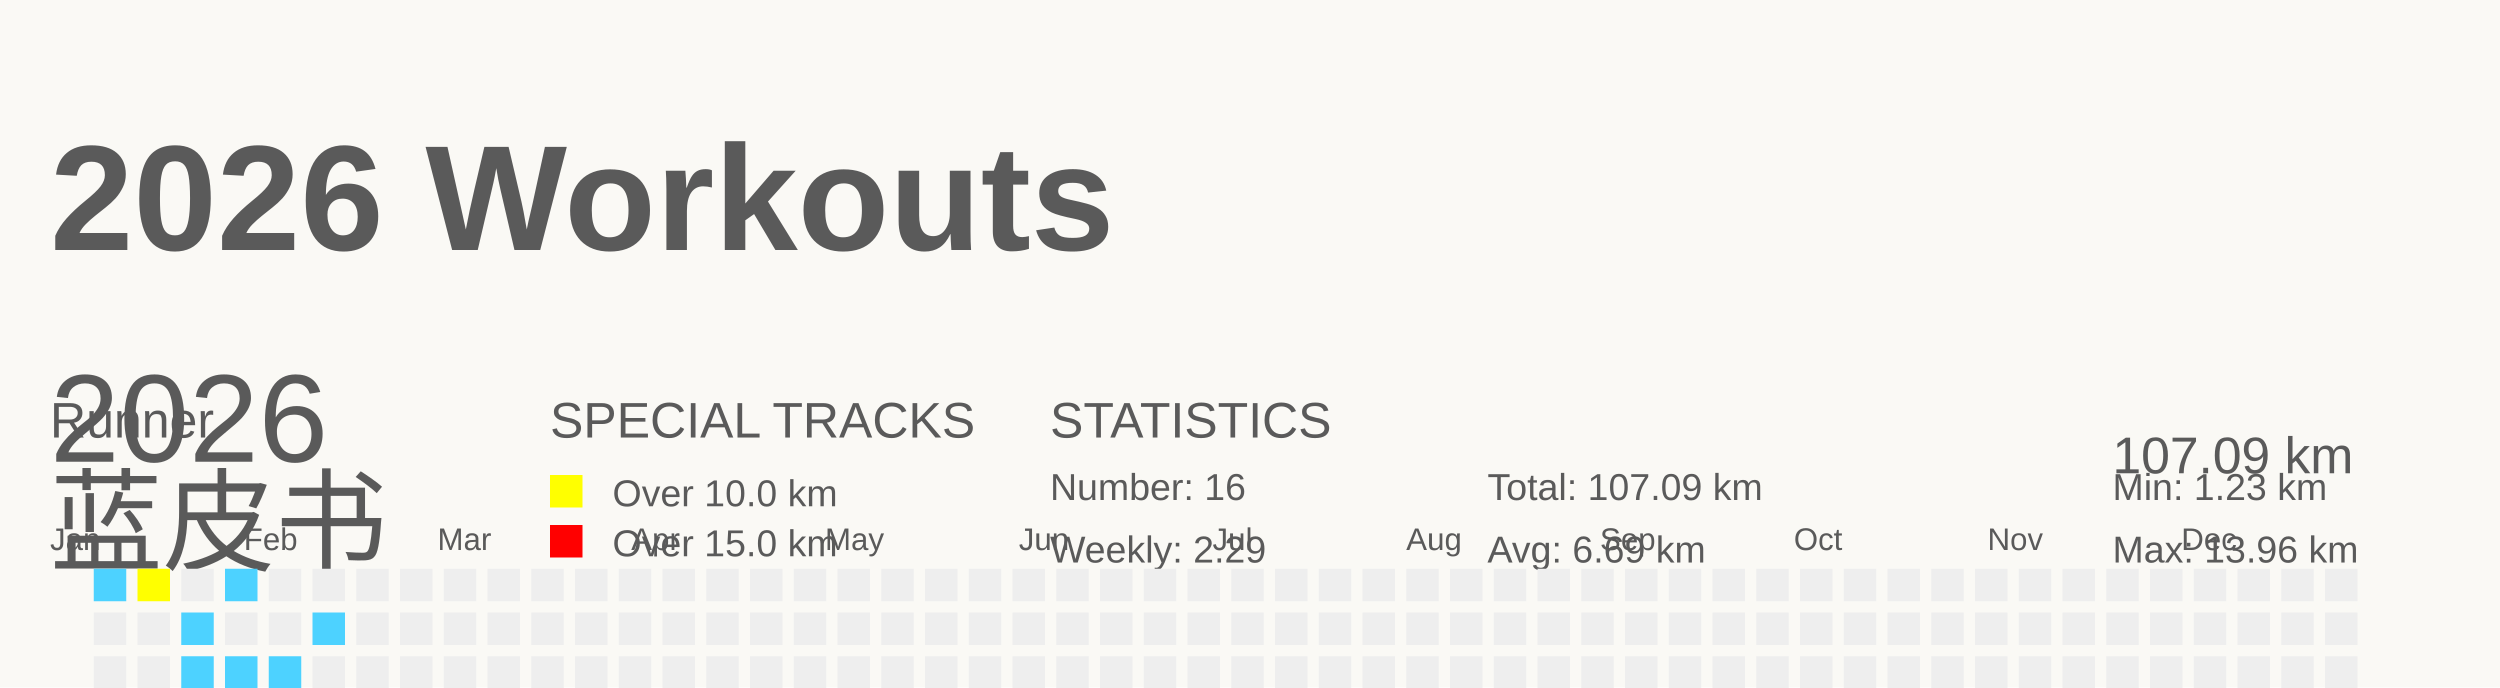
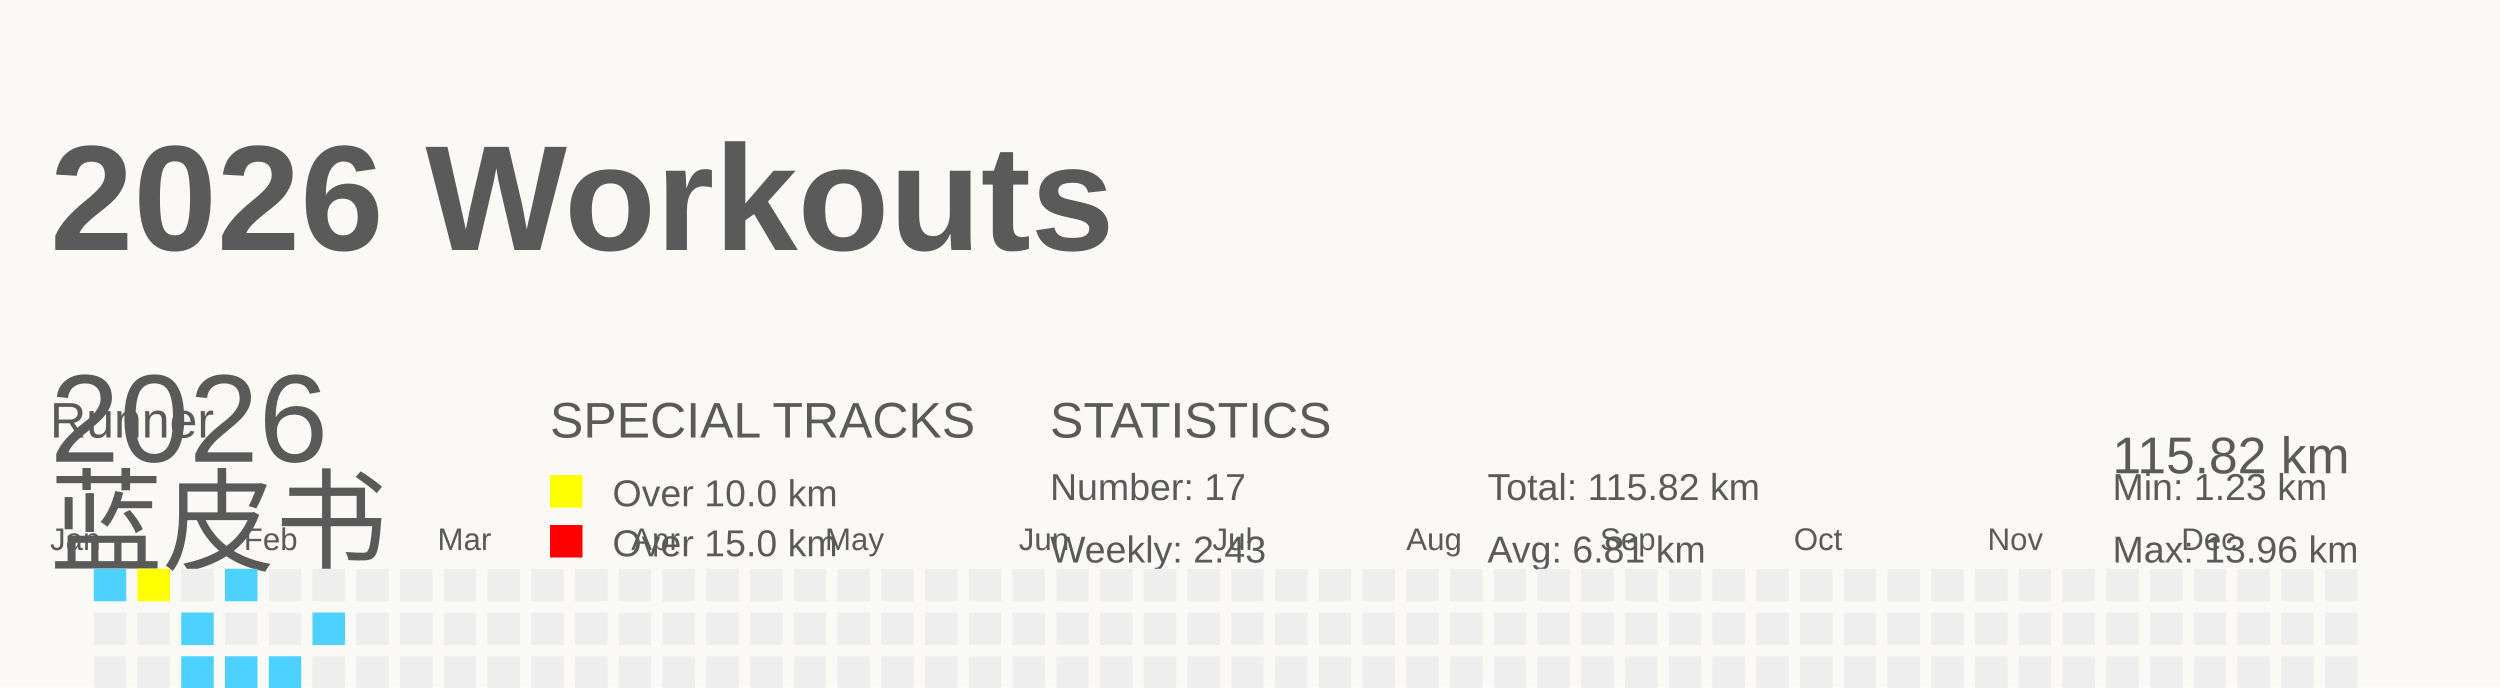
<svg xmlns="http://www.w3.org/2000/svg" baseProfile="full" height="55" version="1.1" viewBox="0 0 200 55" width="200">
  <defs />
  <rect fill="#FAF9F5" height="55" width="200" x="0" y="0" />
  <g id="tracks" />
  <text fill="#5A5A5A" style="font-size:12px; font-family:Arial; font-weight:bold;" x="4" y="20">2026 Workouts</text>
  <text fill="#5A5A5A" style="font-size:4px; font-family:Arial" x="4" y="35">Runner</text>
  <text fill="#5A5A5A" style="font-size:9px; font-family:Arial" x="4" y="45">蓝皮书</text>
  <text fill="#5A5A5A" style="font-size:4px; font-family:Arial" x="44" y="35">SPECIAL TRACKS</text>
  <rect fill="yellow" height="2.6" width="2.6" x="44" y="38" />
  <text fill="#5A5A5A" style="font-size:3px; font-family:Arial" x="49" y="40.5">Over 10.0 km</text>
  <rect fill="red" height="2.6" width="2.6" x="44" y="42" />
  <text fill="#5A5A5A" style="font-size:3px; font-family:Arial" x="49" y="44.5">Over 15.0 km</text>
  <text fill="#5A5A5A" style="font-size:4px; font-family:Arial" x="84" y="35">STATISTICS</text>
-   <text fill="#5A5A5A" style="font-size:3px; font-family:Arial" x="84" y="40">Number: 16</text>
-   <text fill="#5A5A5A" style="font-size:3px; font-family:Arial" x="84" y="45">Weekly: 2.29</text>
-   <text fill="#5A5A5A" style="font-size:3px; font-family:Arial" x="119" y="40">Total: 107.09 km</text>
-   <text fill="#5A5A5A" style="font-size:3px; font-family:Arial" x="119" y="45">Avg: 6.69 km</text>
+   <text fill="#5A5A5A" style="font-size:3px; font-family:Arial" x="84" y="40">Number: 17</text>
+   <text fill="#5A5A5A" style="font-size:3px; font-family:Arial" x="84" y="45">Weekly: 2.43</text>
+   <text fill="#5A5A5A" style="font-size:3px; font-family:Arial" x="119" y="40">Total: 115.82 km</text>
+   <text fill="#5A5A5A" style="font-size:3px; font-family:Arial" x="119" y="45">Avg: 6.81 km</text>
  <text fill="#5A5A5A" style="font-size:3px; font-family:Arial" x="169" y="40">Min: 1.23 km</text>
  <text fill="#5A5A5A" style="font-size:3px; font-family:Arial" x="169" y="45">Max: 13.96 km</text>
  <text dominant-baseline="hanging" fill="#5A5A5A" style="font-size:10.0px; font-family:Arial;" x="4" y="30">2026</text>
-   <text dominant-baseline="hanging" fill="#5A5A5A" style="font-size:4.125px; font-family:Arial;" x="169" y="35">107.09 km</text>
+   <text dominant-baseline="hanging" fill="#5A5A5A" style="font-size:4.125px; font-family:Arial;" x="169" y="35">115.82 km</text>
  <text fill="#5A5A5A" style="font-size:2.5px; font-family:Arial" x="4.0" y="44">Jan</text>
  <text fill="#5A5A5A" style="font-size:2.5px; font-family:Arial" x="19.5" y="44">Feb</text>
  <text fill="#5A5A5A" style="font-size:2.5px; font-family:Arial" x="35.0" y="44">Mar</text>
  <text fill="#5A5A5A" style="font-size:2.5px; font-family:Arial" x="50.5" y="44">Apr</text>
  <text fill="#5A5A5A" style="font-size:2.5px; font-family:Arial" x="66.0" y="44">May</text>
  <text fill="#5A5A5A" style="font-size:2.5px; font-family:Arial" x="81.5" y="44">Jun</text>
  <text fill="#5A5A5A" style="font-size:2.5px; font-family:Arial" x="97.0" y="44">Jul</text>
  <text fill="#5A5A5A" style="font-size:2.5px; font-family:Arial" x="112.5" y="44">Aug</text>
  <text fill="#5A5A5A" style="font-size:2.5px; font-family:Arial" x="128.0" y="44">Sep</text>
  <text fill="#5A5A5A" style="font-size:2.5px; font-family:Arial" x="143.5" y="44">Oct</text>
  <text fill="#5A5A5A" style="font-size:2.5px; font-family:Arial" x="159.0" y="44">Nov</text>
  <text fill="#5A5A5A" style="font-size:2.5px; font-family:Arial" x="174.5" y="44">Dec</text>
  <rect fill="#4DD2FF" height="2.6" width="2.6" x="4.0" y="56.0" />
  <rect fill="#EEEEEE" height="2.6" width="2.6" x="4.0" y="59.5" />
  <rect fill="yellow" height="2.6" width="2.6" x="4.0" y="63.0" />
  <rect fill="#EEEEEE" height="2.6" width="2.6" x="4.0" y="66.5" />
  <rect fill="#4DD2FF" height="2.6" width="2.6" x="7.5" y="45.5" />
  <rect fill="#EEEEEE" height="2.6" width="2.6" x="7.5" y="49.0" />
  <rect fill="#EEEEEE" height="2.6" width="2.6" x="7.5" y="52.5" />
  <rect fill="#EEEEEE" height="2.6" width="2.6" x="7.5" y="56.0" />
  <rect fill="#4DD2FF" height="2.6" width="2.6" x="7.5" y="59.5" />
  <rect fill="#EEEEEE" height="2.6" width="2.6" x="7.5" y="63.0" />
  <rect fill="#4DD2FF" height="2.6" width="2.6" x="7.5" y="66.5" />
  <rect fill="yellow" height="2.6" width="2.6" x="11.0" y="45.5" />
  <rect fill="#EEEEEE" height="2.6" width="2.6" x="11.0" y="49.0" />
  <rect fill="#EEEEEE" height="2.6" width="2.6" x="11.0" y="52.5" />
  <rect fill="#EEEEEE" height="2.6" width="2.6" x="11.0" y="56.0" />
  <rect fill="#EEEEEE" height="2.6" width="2.6" x="11.0" y="59.5" />
  <rect fill="#EEEEEE" height="2.6" width="2.6" x="11.0" y="63.0" />
  <rect fill="#EEEEEE" height="2.6" width="2.6" x="11.0" y="66.5" />
  <rect fill="#EEEEEE" height="2.6" width="2.6" x="14.5" y="45.5" />
  <rect fill="#4DD2FF" height="2.6" width="2.6" x="14.5" y="49.0" />
  <rect fill="#4DD2FF" height="2.6" width="2.6" x="14.5" y="52.5" />
  <rect fill="#EEEEEE" height="2.6" width="2.6" x="14.5" y="56.0" />
  <rect fill="#EEEEEE" height="2.6" width="2.6" x="14.5" y="59.5" />
  <rect fill="#EEEEEE" height="2.6" width="2.6" x="14.5" y="63.0" />
  <rect fill="#4DD2FF" height="2.6" width="2.6" x="14.5" y="66.5" />
  <rect fill="#4DD2FF" height="2.6" width="2.6" x="18.0" y="45.5" />
  <rect fill="#EEEEEE" height="2.6" width="2.6" x="18.0" y="49.0" />
  <rect fill="#4DD2FF" height="2.6" width="2.6" x="18.0" y="52.5" />
  <rect fill="#EEEEEE" height="2.6" width="2.6" x="18.0" y="56.0" />
  <rect fill="#EEEEEE" height="2.6" width="2.6" x="18.0" y="59.5" />
  <rect fill="#EEEEEE" height="2.6" width="2.6" x="18.0" y="63.0" />
  <rect fill="#EEEEEE" height="2.6" width="2.6" x="18.0" y="66.5" />
  <rect fill="#EEEEEE" height="2.6" width="2.6" x="21.5" y="45.5" />
  <rect fill="#EEEEEE" height="2.6" width="2.6" x="21.5" y="49.0" />
  <rect fill="#4DD2FF" height="2.6" width="2.6" x="21.5" y="52.5" />
  <rect fill="#EEEEEE" height="2.6" width="2.6" x="21.5" y="56.0" />
  <rect fill="#4DD2FF" height="2.6" width="2.6" x="21.5" y="59.5" />
  <rect fill="yellow" height="2.6" width="2.6" x="21.5" y="63.0" />
  <rect fill="#EEEEEE" height="2.6" width="2.6" x="21.5" y="66.5" />
  <rect fill="#EEEEEE" height="2.6" width="2.6" x="25.0" y="45.5" />
  <rect fill="#4DD2FF" height="2.6" width="2.6" x="25.0" y="49.0" />
  <rect fill="#EEEEEE" height="2.6" width="2.6" x="25.0" y="52.5" />
  <rect fill="#4DD2FF" height="2.6" width="2.6" x="25.0" y="56.0" />
  <rect fill="#EEEEEE" height="2.6" width="2.6" x="25.0" y="59.5" />
  <rect fill="#EEEEEE" height="2.6" width="2.6" x="25.0" y="63.0" />
-   <rect fill="#EEEEEE" height="2.6" width="2.6" x="25.0" y="66.5" />
+   <rect fill="#4DD2FF" height="2.6" width="2.6" x="25.0" y="66.5" />
  <rect fill="#EEEEEE" height="2.6" width="2.6" x="28.5" y="45.5" />
  <rect fill="#EEEEEE" height="2.6" width="2.6" x="28.5" y="49.0" />
  <rect fill="#EEEEEE" height="2.6" width="2.6" x="28.5" y="52.5" />
  <rect fill="#EEEEEE" height="2.6" width="2.6" x="28.5" y="56.0" />
  <rect fill="#EEEEEE" height="2.6" width="2.6" x="28.5" y="59.5" />
  <rect fill="#EEEEEE" height="2.6" width="2.6" x="28.5" y="63.0" />
  <rect fill="#EEEEEE" height="2.6" width="2.6" x="28.5" y="66.5" />
  <rect fill="#EEEEEE" height="2.6" width="2.6" x="32.0" y="45.5" />
  <rect fill="#EEEEEE" height="2.6" width="2.6" x="32.0" y="49.0" />
  <rect fill="#EEEEEE" height="2.6" width="2.6" x="32.0" y="52.5" />
  <rect fill="#EEEEEE" height="2.6" width="2.6" x="32.0" y="56.0" />
  <rect fill="#EEEEEE" height="2.6" width="2.6" x="32.0" y="59.5" />
  <rect fill="#EEEEEE" height="2.6" width="2.6" x="32.0" y="63.0" />
  <rect fill="#EEEEEE" height="2.6" width="2.6" x="32.0" y="66.5" />
  <rect fill="#EEEEEE" height="2.6" width="2.6" x="35.5" y="45.5" />
  <rect fill="#EEEEEE" height="2.6" width="2.6" x="35.5" y="49.0" />
  <rect fill="#EEEEEE" height="2.6" width="2.6" x="35.5" y="52.5" />
  <rect fill="#EEEEEE" height="2.6" width="2.6" x="35.5" y="56.0" />
  <rect fill="#EEEEEE" height="2.6" width="2.6" x="35.5" y="59.5" />
  <rect fill="#EEEEEE" height="2.6" width="2.6" x="35.5" y="63.0" />
  <rect fill="#EEEEEE" height="2.6" width="2.6" x="35.5" y="66.5" />
  <rect fill="#EEEEEE" height="2.6" width="2.6" x="39.0" y="45.5" />
  <rect fill="#EEEEEE" height="2.6" width="2.6" x="39.0" y="49.0" />
  <rect fill="#EEEEEE" height="2.6" width="2.6" x="39.0" y="52.5" />
  <rect fill="#EEEEEE" height="2.6" width="2.6" x="39.0" y="56.0" />
  <rect fill="#EEEEEE" height="2.6" width="2.6" x="39.0" y="59.5" />
  <rect fill="#EEEEEE" height="2.6" width="2.6" x="39.0" y="63.0" />
  <rect fill="#EEEEEE" height="2.6" width="2.6" x="39.0" y="66.5" />
  <rect fill="#EEEEEE" height="2.6" width="2.6" x="42.5" y="45.5" />
  <rect fill="#EEEEEE" height="2.6" width="2.6" x="42.5" y="49.0" />
  <rect fill="#EEEEEE" height="2.6" width="2.6" x="42.5" y="52.5" />
  <rect fill="#EEEEEE" height="2.6" width="2.6" x="42.5" y="56.0" />
  <rect fill="#EEEEEE" height="2.6" width="2.6" x="42.5" y="59.5" />
  <rect fill="#EEEEEE" height="2.6" width="2.6" x="42.5" y="63.0" />
  <rect fill="#EEEEEE" height="2.6" width="2.6" x="42.5" y="66.5" />
  <rect fill="#EEEEEE" height="2.6" width="2.6" x="46.0" y="45.5" />
  <rect fill="#EEEEEE" height="2.6" width="2.6" x="46.0" y="49.0" />
  <rect fill="#EEEEEE" height="2.6" width="2.6" x="46.0" y="52.5" />
  <rect fill="#EEEEEE" height="2.6" width="2.6" x="46.0" y="56.0" />
  <rect fill="#EEEEEE" height="2.6" width="2.6" x="46.0" y="59.5" />
  <rect fill="#EEEEEE" height="2.6" width="2.6" x="46.0" y="63.0" />
  <rect fill="#EEEEEE" height="2.6" width="2.6" x="46.0" y="66.5" />
  <rect fill="#EEEEEE" height="2.6" width="2.6" x="49.5" y="45.5" />
  <rect fill="#EEEEEE" height="2.6" width="2.6" x="49.5" y="49.0" />
  <rect fill="#EEEEEE" height="2.6" width="2.6" x="49.5" y="52.5" />
  <rect fill="#EEEEEE" height="2.6" width="2.6" x="49.5" y="56.0" />
  <rect fill="#EEEEEE" height="2.6" width="2.6" x="49.5" y="59.5" />
  <rect fill="#EEEEEE" height="2.6" width="2.6" x="49.5" y="63.0" />
  <rect fill="#EEEEEE" height="2.6" width="2.6" x="49.5" y="66.5" />
  <rect fill="#EEEEEE" height="2.6" width="2.6" x="53.0" y="45.5" />
  <rect fill="#EEEEEE" height="2.6" width="2.6" x="53.0" y="49.0" />
  <rect fill="#EEEEEE" height="2.6" width="2.6" x="53.0" y="52.5" />
  <rect fill="#EEEEEE" height="2.6" width="2.6" x="53.0" y="56.0" />
  <rect fill="#EEEEEE" height="2.6" width="2.6" x="53.0" y="59.5" />
  <rect fill="#EEEEEE" height="2.6" width="2.6" x="53.0" y="63.0" />
  <rect fill="#EEEEEE" height="2.6" width="2.6" x="53.0" y="66.5" />
  <rect fill="#EEEEEE" height="2.6" width="2.6" x="56.5" y="45.5" />
  <rect fill="#EEEEEE" height="2.6" width="2.6" x="56.5" y="49.0" />
  <rect fill="#EEEEEE" height="2.6" width="2.6" x="56.5" y="52.5" />
  <rect fill="#EEEEEE" height="2.6" width="2.6" x="56.5" y="56.0" />
  <rect fill="#EEEEEE" height="2.6" width="2.6" x="56.5" y="59.5" />
  <rect fill="#EEEEEE" height="2.6" width="2.6" x="56.5" y="63.0" />
  <rect fill="#EEEEEE" height="2.6" width="2.6" x="56.5" y="66.5" />
  <rect fill="#EEEEEE" height="2.6" width="2.6" x="60.0" y="45.5" />
  <rect fill="#EEEEEE" height="2.6" width="2.6" x="60.0" y="49.0" />
  <rect fill="#EEEEEE" height="2.6" width="2.6" x="60.0" y="52.5" />
  <rect fill="#EEEEEE" height="2.6" width="2.6" x="60.0" y="56.0" />
  <rect fill="#EEEEEE" height="2.6" width="2.6" x="60.0" y="59.5" />
  <rect fill="#EEEEEE" height="2.6" width="2.6" x="60.0" y="63.0" />
  <rect fill="#EEEEEE" height="2.6" width="2.6" x="60.0" y="66.5" />
  <rect fill="#EEEEEE" height="2.6" width="2.6" x="63.5" y="45.5" />
  <rect fill="#EEEEEE" height="2.6" width="2.6" x="63.5" y="49.0" />
  <rect fill="#EEEEEE" height="2.6" width="2.6" x="63.5" y="52.5" />
  <rect fill="#EEEEEE" height="2.6" width="2.6" x="63.5" y="56.0" />
  <rect fill="#EEEEEE" height="2.6" width="2.6" x="63.5" y="59.5" />
  <rect fill="#EEEEEE" height="2.6" width="2.6" x="63.5" y="63.0" />
  <rect fill="#EEEEEE" height="2.6" width="2.6" x="63.5" y="66.5" />
  <rect fill="#EEEEEE" height="2.6" width="2.6" x="67.0" y="45.5" />
  <rect fill="#EEEEEE" height="2.6" width="2.6" x="67.0" y="49.0" />
  <rect fill="#EEEEEE" height="2.6" width="2.6" x="67.0" y="52.5" />
  <rect fill="#EEEEEE" height="2.6" width="2.6" x="67.0" y="56.0" />
  <rect fill="#EEEEEE" height="2.6" width="2.6" x="67.0" y="59.5" />
  <rect fill="#EEEEEE" height="2.6" width="2.6" x="67.0" y="63.0" />
  <rect fill="#EEEEEE" height="2.6" width="2.6" x="67.0" y="66.5" />
  <rect fill="#EEEEEE" height="2.6" width="2.6" x="70.5" y="45.5" />
  <rect fill="#EEEEEE" height="2.6" width="2.6" x="70.5" y="49.0" />
  <rect fill="#EEEEEE" height="2.6" width="2.6" x="70.5" y="52.5" />
  <rect fill="#EEEEEE" height="2.6" width="2.6" x="70.5" y="56.0" />
  <rect fill="#EEEEEE" height="2.6" width="2.6" x="70.5" y="59.5" />
  <rect fill="#EEEEEE" height="2.6" width="2.6" x="70.5" y="63.0" />
  <rect fill="#EEEEEE" height="2.6" width="2.6" x="70.5" y="66.5" />
  <rect fill="#EEEEEE" height="2.6" width="2.6" x="74.0" y="45.5" />
  <rect fill="#EEEEEE" height="2.6" width="2.6" x="74.0" y="49.0" />
  <rect fill="#EEEEEE" height="2.6" width="2.6" x="74.0" y="52.5" />
  <rect fill="#EEEEEE" height="2.6" width="2.6" x="74.0" y="56.0" />
  <rect fill="#EEEEEE" height="2.6" width="2.6" x="74.0" y="59.5" />
  <rect fill="#EEEEEE" height="2.6" width="2.6" x="74.0" y="63.0" />
  <rect fill="#EEEEEE" height="2.6" width="2.6" x="74.0" y="66.5" />
  <rect fill="#EEEEEE" height="2.6" width="2.6" x="77.5" y="45.5" />
  <rect fill="#EEEEEE" height="2.6" width="2.6" x="77.5" y="49.0" />
  <rect fill="#EEEEEE" height="2.6" width="2.6" x="77.5" y="52.5" />
  <rect fill="#EEEEEE" height="2.6" width="2.6" x="77.5" y="56.0" />
  <rect fill="#EEEEEE" height="2.6" width="2.6" x="77.5" y="59.5" />
  <rect fill="#EEEEEE" height="2.6" width="2.6" x="77.5" y="63.0" />
  <rect fill="#EEEEEE" height="2.6" width="2.6" x="77.5" y="66.5" />
  <rect fill="#EEEEEE" height="2.6" width="2.6" x="81.0" y="45.5" />
  <rect fill="#EEEEEE" height="2.6" width="2.6" x="81.0" y="49.0" />
  <rect fill="#EEEEEE" height="2.6" width="2.6" x="81.0" y="52.5" />
  <rect fill="#EEEEEE" height="2.6" width="2.6" x="81.0" y="56.0" />
  <rect fill="#EEEEEE" height="2.6" width="2.6" x="81.0" y="59.5" />
  <rect fill="#EEEEEE" height="2.6" width="2.6" x="81.0" y="63.0" />
  <rect fill="#EEEEEE" height="2.6" width="2.6" x="81.0" y="66.5" />
  <rect fill="#EEEEEE" height="2.6" width="2.6" x="84.5" y="45.5" />
  <rect fill="#EEEEEE" height="2.6" width="2.6" x="84.5" y="49.0" />
  <rect fill="#EEEEEE" height="2.6" width="2.6" x="84.5" y="52.5" />
  <rect fill="#EEEEEE" height="2.6" width="2.6" x="84.5" y="56.0" />
  <rect fill="#EEEEEE" height="2.6" width="2.6" x="84.5" y="59.5" />
  <rect fill="#EEEEEE" height="2.6" width="2.6" x="84.5" y="63.0" />
  <rect fill="#EEEEEE" height="2.6" width="2.6" x="84.5" y="66.5" />
  <rect fill="#EEEEEE" height="2.6" width="2.6" x="88.0" y="45.5" />
  <rect fill="#EEEEEE" height="2.6" width="2.6" x="88.0" y="49.0" />
  <rect fill="#EEEEEE" height="2.6" width="2.6" x="88.0" y="52.5" />
  <rect fill="#EEEEEE" height="2.6" width="2.6" x="88.0" y="56.0" />
  <rect fill="#EEEEEE" height="2.6" width="2.6" x="88.0" y="59.5" />
  <rect fill="#EEEEEE" height="2.6" width="2.6" x="88.0" y="63.0" />
  <rect fill="#EEEEEE" height="2.6" width="2.6" x="88.0" y="66.5" />
  <rect fill="#EEEEEE" height="2.6" width="2.6" x="91.5" y="45.5" />
  <rect fill="#EEEEEE" height="2.6" width="2.6" x="91.5" y="49.0" />
  <rect fill="#EEEEEE" height="2.6" width="2.6" x="91.5" y="52.5" />
  <rect fill="#EEEEEE" height="2.6" width="2.6" x="91.5" y="56.0" />
  <rect fill="#EEEEEE" height="2.6" width="2.6" x="91.5" y="59.5" />
  <rect fill="#EEEEEE" height="2.6" width="2.6" x="91.5" y="63.0" />
  <rect fill="#EEEEEE" height="2.6" width="2.6" x="91.5" y="66.5" />
  <rect fill="#EEEEEE" height="2.6" width="2.6" x="95.0" y="45.5" />
  <rect fill="#EEEEEE" height="2.6" width="2.6" x="95.0" y="49.0" />
  <rect fill="#EEEEEE" height="2.6" width="2.6" x="95.0" y="52.5" />
  <rect fill="#EEEEEE" height="2.6" width="2.6" x="95.0" y="56.0" />
  <rect fill="#EEEEEE" height="2.6" width="2.6" x="95.0" y="59.5" />
  <rect fill="#EEEEEE" height="2.6" width="2.6" x="95.0" y="63.0" />
  <rect fill="#EEEEEE" height="2.6" width="2.6" x="95.0" y="66.5" />
  <rect fill="#EEEEEE" height="2.6" width="2.6" x="98.5" y="45.5" />
  <rect fill="#EEEEEE" height="2.6" width="2.6" x="98.5" y="49.0" />
  <rect fill="#EEEEEE" height="2.6" width="2.6" x="98.5" y="52.5" />
  <rect fill="#EEEEEE" height="2.6" width="2.6" x="98.5" y="56.0" />
  <rect fill="#EEEEEE" height="2.6" width="2.6" x="98.5" y="59.5" />
  <rect fill="#EEEEEE" height="2.6" width="2.6" x="98.5" y="63.0" />
  <rect fill="#EEEEEE" height="2.6" width="2.6" x="98.5" y="66.5" />
  <rect fill="#EEEEEE" height="2.6" width="2.6" x="102.0" y="45.5" />
  <rect fill="#EEEEEE" height="2.6" width="2.6" x="102.0" y="49.0" />
  <rect fill="#EEEEEE" height="2.6" width="2.6" x="102.0" y="52.5" />
  <rect fill="#EEEEEE" height="2.6" width="2.6" x="102.0" y="56.0" />
  <rect fill="#EEEEEE" height="2.6" width="2.6" x="102.0" y="59.5" />
  <rect fill="#EEEEEE" height="2.6" width="2.6" x="102.0" y="63.0" />
  <rect fill="#EEEEEE" height="2.6" width="2.6" x="102.0" y="66.5" />
  <rect fill="#EEEEEE" height="2.6" width="2.6" x="105.5" y="45.5" />
  <rect fill="#EEEEEE" height="2.6" width="2.6" x="105.5" y="49.0" />
  <rect fill="#EEEEEE" height="2.6" width="2.6" x="105.5" y="52.5" />
  <rect fill="#EEEEEE" height="2.6" width="2.6" x="105.5" y="56.0" />
  <rect fill="#EEEEEE" height="2.6" width="2.6" x="105.5" y="59.5" />
  <rect fill="#EEEEEE" height="2.6" width="2.6" x="105.5" y="63.0" />
  <rect fill="#EEEEEE" height="2.6" width="2.6" x="105.5" y="66.5" />
  <rect fill="#EEEEEE" height="2.6" width="2.6" x="109.0" y="45.5" />
  <rect fill="#EEEEEE" height="2.6" width="2.6" x="109.0" y="49.0" />
  <rect fill="#EEEEEE" height="2.6" width="2.6" x="109.0" y="52.5" />
  <rect fill="#EEEEEE" height="2.6" width="2.6" x="109.0" y="56.0" />
  <rect fill="#EEEEEE" height="2.6" width="2.6" x="109.0" y="59.5" />
  <rect fill="#EEEEEE" height="2.6" width="2.6" x="109.0" y="63.0" />
  <rect fill="#EEEEEE" height="2.6" width="2.6" x="109.0" y="66.5" />
  <rect fill="#EEEEEE" height="2.6" width="2.6" x="112.5" y="45.5" />
  <rect fill="#EEEEEE" height="2.6" width="2.6" x="112.5" y="49.0" />
  <rect fill="#EEEEEE" height="2.6" width="2.6" x="112.5" y="52.5" />
  <rect fill="#EEEEEE" height="2.6" width="2.6" x="112.5" y="56.0" />
  <rect fill="#EEEEEE" height="2.6" width="2.6" x="112.5" y="59.5" />
  <rect fill="#EEEEEE" height="2.6" width="2.6" x="112.5" y="63.0" />
  <rect fill="#EEEEEE" height="2.6" width="2.6" x="112.5" y="66.5" />
  <rect fill="#EEEEEE" height="2.6" width="2.6" x="116.0" y="45.5" />
  <rect fill="#EEEEEE" height="2.6" width="2.6" x="116.0" y="49.0" />
  <rect fill="#EEEEEE" height="2.6" width="2.6" x="116.0" y="52.5" />
  <rect fill="#EEEEEE" height="2.6" width="2.6" x="116.0" y="56.0" />
  <rect fill="#EEEEEE" height="2.6" width="2.6" x="116.0" y="59.5" />
  <rect fill="#EEEEEE" height="2.6" width="2.6" x="116.0" y="63.0" />
  <rect fill="#EEEEEE" height="2.6" width="2.6" x="116.0" y="66.5" />
  <rect fill="#EEEEEE" height="2.6" width="2.6" x="119.5" y="45.5" />
  <rect fill="#EEEEEE" height="2.6" width="2.6" x="119.5" y="49.0" />
  <rect fill="#EEEEEE" height="2.6" width="2.6" x="119.5" y="52.5" />
  <rect fill="#EEEEEE" height="2.6" width="2.6" x="119.5" y="56.0" />
  <rect fill="#EEEEEE" height="2.6" width="2.6" x="119.5" y="59.5" />
  <rect fill="#EEEEEE" height="2.6" width="2.6" x="119.5" y="63.0" />
  <rect fill="#EEEEEE" height="2.6" width="2.6" x="119.5" y="66.5" />
  <rect fill="#EEEEEE" height="2.6" width="2.6" x="123.0" y="45.5" />
  <rect fill="#EEEEEE" height="2.6" width="2.6" x="123.0" y="49.0" />
  <rect fill="#EEEEEE" height="2.6" width="2.6" x="123.0" y="52.5" />
  <rect fill="#EEEEEE" height="2.6" width="2.6" x="123.0" y="56.0" />
  <rect fill="#EEEEEE" height="2.6" width="2.6" x="123.0" y="59.5" />
  <rect fill="#EEEEEE" height="2.6" width="2.6" x="123.0" y="63.0" />
  <rect fill="#EEEEEE" height="2.6" width="2.6" x="123.0" y="66.5" />
  <rect fill="#EEEEEE" height="2.6" width="2.6" x="126.5" y="45.5" />
  <rect fill="#EEEEEE" height="2.6" width="2.6" x="126.5" y="49.0" />
  <rect fill="#EEEEEE" height="2.6" width="2.6" x="126.5" y="52.5" />
  <rect fill="#EEEEEE" height="2.6" width="2.6" x="126.5" y="56.0" />
  <rect fill="#EEEEEE" height="2.6" width="2.6" x="126.5" y="59.5" />
  <rect fill="#EEEEEE" height="2.6" width="2.6" x="126.5" y="63.0" />
  <rect fill="#EEEEEE" height="2.6" width="2.6" x="126.5" y="66.5" />
  <rect fill="#EEEEEE" height="2.6" width="2.6" x="130.0" y="45.5" />
  <rect fill="#EEEEEE" height="2.6" width="2.6" x="130.0" y="49.0" />
  <rect fill="#EEEEEE" height="2.6" width="2.6" x="130.0" y="52.5" />
  <rect fill="#EEEEEE" height="2.6" width="2.6" x="130.0" y="56.0" />
  <rect fill="#EEEEEE" height="2.6" width="2.6" x="130.0" y="59.5" />
  <rect fill="#EEEEEE" height="2.6" width="2.6" x="130.0" y="63.0" />
  <rect fill="#EEEEEE" height="2.6" width="2.6" x="130.0" y="66.5" />
  <rect fill="#EEEEEE" height="2.6" width="2.6" x="133.5" y="45.5" />
  <rect fill="#EEEEEE" height="2.6" width="2.6" x="133.5" y="49.0" />
  <rect fill="#EEEEEE" height="2.6" width="2.6" x="133.5" y="52.5" />
  <rect fill="#EEEEEE" height="2.6" width="2.6" x="133.5" y="56.0" />
  <rect fill="#EEEEEE" height="2.6" width="2.6" x="133.5" y="59.5" />
  <rect fill="#EEEEEE" height="2.6" width="2.6" x="133.5" y="63.0" />
  <rect fill="#EEEEEE" height="2.6" width="2.6" x="133.5" y="66.5" />
  <rect fill="#EEEEEE" height="2.6" width="2.6" x="137.0" y="45.5" />
  <rect fill="#EEEEEE" height="2.6" width="2.6" x="137.0" y="49.0" />
  <rect fill="#EEEEEE" height="2.6" width="2.6" x="137.0" y="52.5" />
  <rect fill="#EEEEEE" height="2.6" width="2.6" x="137.0" y="56.0" />
  <rect fill="#EEEEEE" height="2.6" width="2.6" x="137.0" y="59.5" />
  <rect fill="#EEEEEE" height="2.6" width="2.6" x="137.0" y="63.0" />
  <rect fill="#EEEEEE" height="2.6" width="2.6" x="137.0" y="66.5" />
  <rect fill="#EEEEEE" height="2.6" width="2.6" x="140.5" y="45.5" />
  <rect fill="#EEEEEE" height="2.6" width="2.6" x="140.5" y="49.0" />
  <rect fill="#EEEEEE" height="2.6" width="2.6" x="140.5" y="52.5" />
  <rect fill="#EEEEEE" height="2.6" width="2.6" x="140.5" y="56.0" />
  <rect fill="#EEEEEE" height="2.6" width="2.6" x="140.5" y="59.5" />
  <rect fill="#EEEEEE" height="2.6" width="2.6" x="140.5" y="63.0" />
  <rect fill="#EEEEEE" height="2.6" width="2.6" x="140.5" y="66.5" />
  <rect fill="#EEEEEE" height="2.6" width="2.6" x="144.0" y="45.5" />
  <rect fill="#EEEEEE" height="2.6" width="2.6" x="144.0" y="49.0" />
  <rect fill="#EEEEEE" height="2.6" width="2.6" x="144.0" y="52.5" />
  <rect fill="#EEEEEE" height="2.6" width="2.6" x="144.0" y="56.0" />
  <rect fill="#EEEEEE" height="2.6" width="2.6" x="144.0" y="59.5" />
  <rect fill="#EEEEEE" height="2.6" width="2.6" x="144.0" y="63.0" />
  <rect fill="#EEEEEE" height="2.6" width="2.6" x="144.0" y="66.5" />
  <rect fill="#EEEEEE" height="2.6" width="2.6" x="147.5" y="45.5" />
  <rect fill="#EEEEEE" height="2.6" width="2.6" x="147.5" y="49.0" />
  <rect fill="#EEEEEE" height="2.6" width="2.6" x="147.5" y="52.5" />
  <rect fill="#EEEEEE" height="2.6" width="2.6" x="147.5" y="56.0" />
  <rect fill="#EEEEEE" height="2.6" width="2.6" x="147.5" y="59.5" />
  <rect fill="#EEEEEE" height="2.6" width="2.6" x="147.5" y="63.0" />
  <rect fill="#EEEEEE" height="2.6" width="2.6" x="147.5" y="66.5" />
  <rect fill="#EEEEEE" height="2.6" width="2.6" x="151.0" y="45.5" />
  <rect fill="#EEEEEE" height="2.6" width="2.6" x="151.0" y="49.0" />
  <rect fill="#EEEEEE" height="2.6" width="2.6" x="151.0" y="52.5" />
  <rect fill="#EEEEEE" height="2.6" width="2.6" x="151.0" y="56.0" />
  <rect fill="#EEEEEE" height="2.6" width="2.6" x="151.0" y="59.5" />
  <rect fill="#EEEEEE" height="2.6" width="2.6" x="151.0" y="63.0" />
  <rect fill="#EEEEEE" height="2.6" width="2.6" x="151.0" y="66.5" />
  <rect fill="#EEEEEE" height="2.6" width="2.6" x="154.5" y="45.5" />
  <rect fill="#EEEEEE" height="2.6" width="2.6" x="154.5" y="49.0" />
  <rect fill="#EEEEEE" height="2.6" width="2.6" x="154.5" y="52.5" />
  <rect fill="#EEEEEE" height="2.6" width="2.6" x="154.5" y="56.0" />
  <rect fill="#EEEEEE" height="2.6" width="2.6" x="154.5" y="59.5" />
  <rect fill="#EEEEEE" height="2.6" width="2.6" x="154.5" y="63.0" />
  <rect fill="#EEEEEE" height="2.6" width="2.6" x="154.5" y="66.5" />
  <rect fill="#EEEEEE" height="2.6" width="2.6" x="158.0" y="45.5" />
  <rect fill="#EEEEEE" height="2.6" width="2.6" x="158.0" y="49.0" />
  <rect fill="#EEEEEE" height="2.6" width="2.6" x="158.0" y="52.5" />
  <rect fill="#EEEEEE" height="2.6" width="2.6" x="158.0" y="56.0" />
  <rect fill="#EEEEEE" height="2.6" width="2.6" x="158.0" y="59.5" />
  <rect fill="#EEEEEE" height="2.6" width="2.6" x="158.0" y="63.0" />
  <rect fill="#EEEEEE" height="2.6" width="2.6" x="158.0" y="66.5" />
  <rect fill="#EEEEEE" height="2.6" width="2.6" x="161.5" y="45.5" />
  <rect fill="#EEEEEE" height="2.6" width="2.6" x="161.5" y="49.0" />
  <rect fill="#EEEEEE" height="2.6" width="2.6" x="161.5" y="52.5" />
  <rect fill="#EEEEEE" height="2.6" width="2.6" x="161.5" y="56.0" />
  <rect fill="#EEEEEE" height="2.6" width="2.6" x="161.5" y="59.5" />
  <rect fill="#EEEEEE" height="2.6" width="2.6" x="161.5" y="63.0" />
  <rect fill="#EEEEEE" height="2.6" width="2.6" x="161.5" y="66.5" />
  <rect fill="#EEEEEE" height="2.6" width="2.6" x="165.0" y="45.5" />
  <rect fill="#EEEEEE" height="2.6" width="2.6" x="165.0" y="49.0" />
  <rect fill="#EEEEEE" height="2.6" width="2.6" x="165.0" y="52.5" />
  <rect fill="#EEEEEE" height="2.6" width="2.6" x="165.0" y="56.0" />
  <rect fill="#EEEEEE" height="2.6" width="2.6" x="165.0" y="59.5" />
  <rect fill="#EEEEEE" height="2.6" width="2.6" x="165.0" y="63.0" />
  <rect fill="#EEEEEE" height="2.6" width="2.6" x="165.0" y="66.5" />
  <rect fill="#EEEEEE" height="2.6" width="2.6" x="168.5" y="45.5" />
  <rect fill="#EEEEEE" height="2.6" width="2.6" x="168.5" y="49.0" />
  <rect fill="#EEEEEE" height="2.6" width="2.6" x="168.5" y="52.5" />
  <rect fill="#EEEEEE" height="2.6" width="2.6" x="168.5" y="56.0" />
  <rect fill="#EEEEEE" height="2.6" width="2.6" x="168.5" y="59.5" />
  <rect fill="#EEEEEE" height="2.6" width="2.6" x="168.5" y="63.0" />
  <rect fill="#EEEEEE" height="2.6" width="2.6" x="168.5" y="66.5" />
  <rect fill="#EEEEEE" height="2.6" width="2.6" x="172.0" y="45.5" />
  <rect fill="#EEEEEE" height="2.6" width="2.6" x="172.0" y="49.0" />
  <rect fill="#EEEEEE" height="2.6" width="2.6" x="172.0" y="52.5" />
  <rect fill="#EEEEEE" height="2.6" width="2.6" x="172.0" y="56.0" />
  <rect fill="#EEEEEE" height="2.6" width="2.6" x="172.0" y="59.5" />
  <rect fill="#EEEEEE" height="2.6" width="2.6" x="172.0" y="63.0" />
  <rect fill="#EEEEEE" height="2.6" width="2.6" x="172.0" y="66.5" />
  <rect fill="#EEEEEE" height="2.6" width="2.6" x="175.5" y="45.5" />
  <rect fill="#EEEEEE" height="2.6" width="2.6" x="175.5" y="49.0" />
  <rect fill="#EEEEEE" height="2.6" width="2.6" x="175.5" y="52.5" />
  <rect fill="#EEEEEE" height="2.6" width="2.6" x="175.5" y="56.0" />
  <rect fill="#EEEEEE" height="2.6" width="2.6" x="175.5" y="59.5" />
  <rect fill="#EEEEEE" height="2.6" width="2.6" x="175.5" y="63.0" />
  <rect fill="#EEEEEE" height="2.6" width="2.6" x="175.5" y="66.5" />
  <rect fill="#EEEEEE" height="2.6" width="2.6" x="179.0" y="45.5" />
  <rect fill="#EEEEEE" height="2.6" width="2.6" x="179.0" y="49.0" />
  <rect fill="#EEEEEE" height="2.6" width="2.6" x="179.0" y="52.5" />
  <rect fill="#EEEEEE" height="2.6" width="2.6" x="179.0" y="56.0" />
  <rect fill="#EEEEEE" height="2.6" width="2.6" x="179.0" y="59.5" />
  <rect fill="#EEEEEE" height="2.6" width="2.6" x="179.0" y="63.0" />
  <rect fill="#EEEEEE" height="2.6" width="2.6" x="179.0" y="66.5" />
  <rect fill="#EEEEEE" height="2.6" width="2.6" x="182.5" y="45.5" />
  <rect fill="#EEEEEE" height="2.6" width="2.6" x="182.5" y="49.0" />
  <rect fill="#EEEEEE" height="2.6" width="2.6" x="182.5" y="52.5" />
  <rect fill="#EEEEEE" height="2.6" width="2.6" x="182.5" y="56.0" />
  <rect fill="#EEEEEE" height="2.6" width="2.6" x="182.5" y="59.5" />
  <rect fill="#EEEEEE" height="2.6" width="2.6" x="182.5" y="63.0" />
  <rect fill="#EEEEEE" height="2.6" width="2.6" x="182.5" y="66.5" />
  <rect fill="#EEEEEE" height="2.6" width="2.6" x="186.0" y="45.5" />
  <rect fill="#EEEEEE" height="2.6" width="2.6" x="186.0" y="49.0" />
  <rect fill="#EEEEEE" height="2.6" width="2.6" x="186.0" y="52.5" />
  <rect fill="#EEEEEE" height="2.6" width="2.6" x="186.0" y="56.0" />
</svg>
